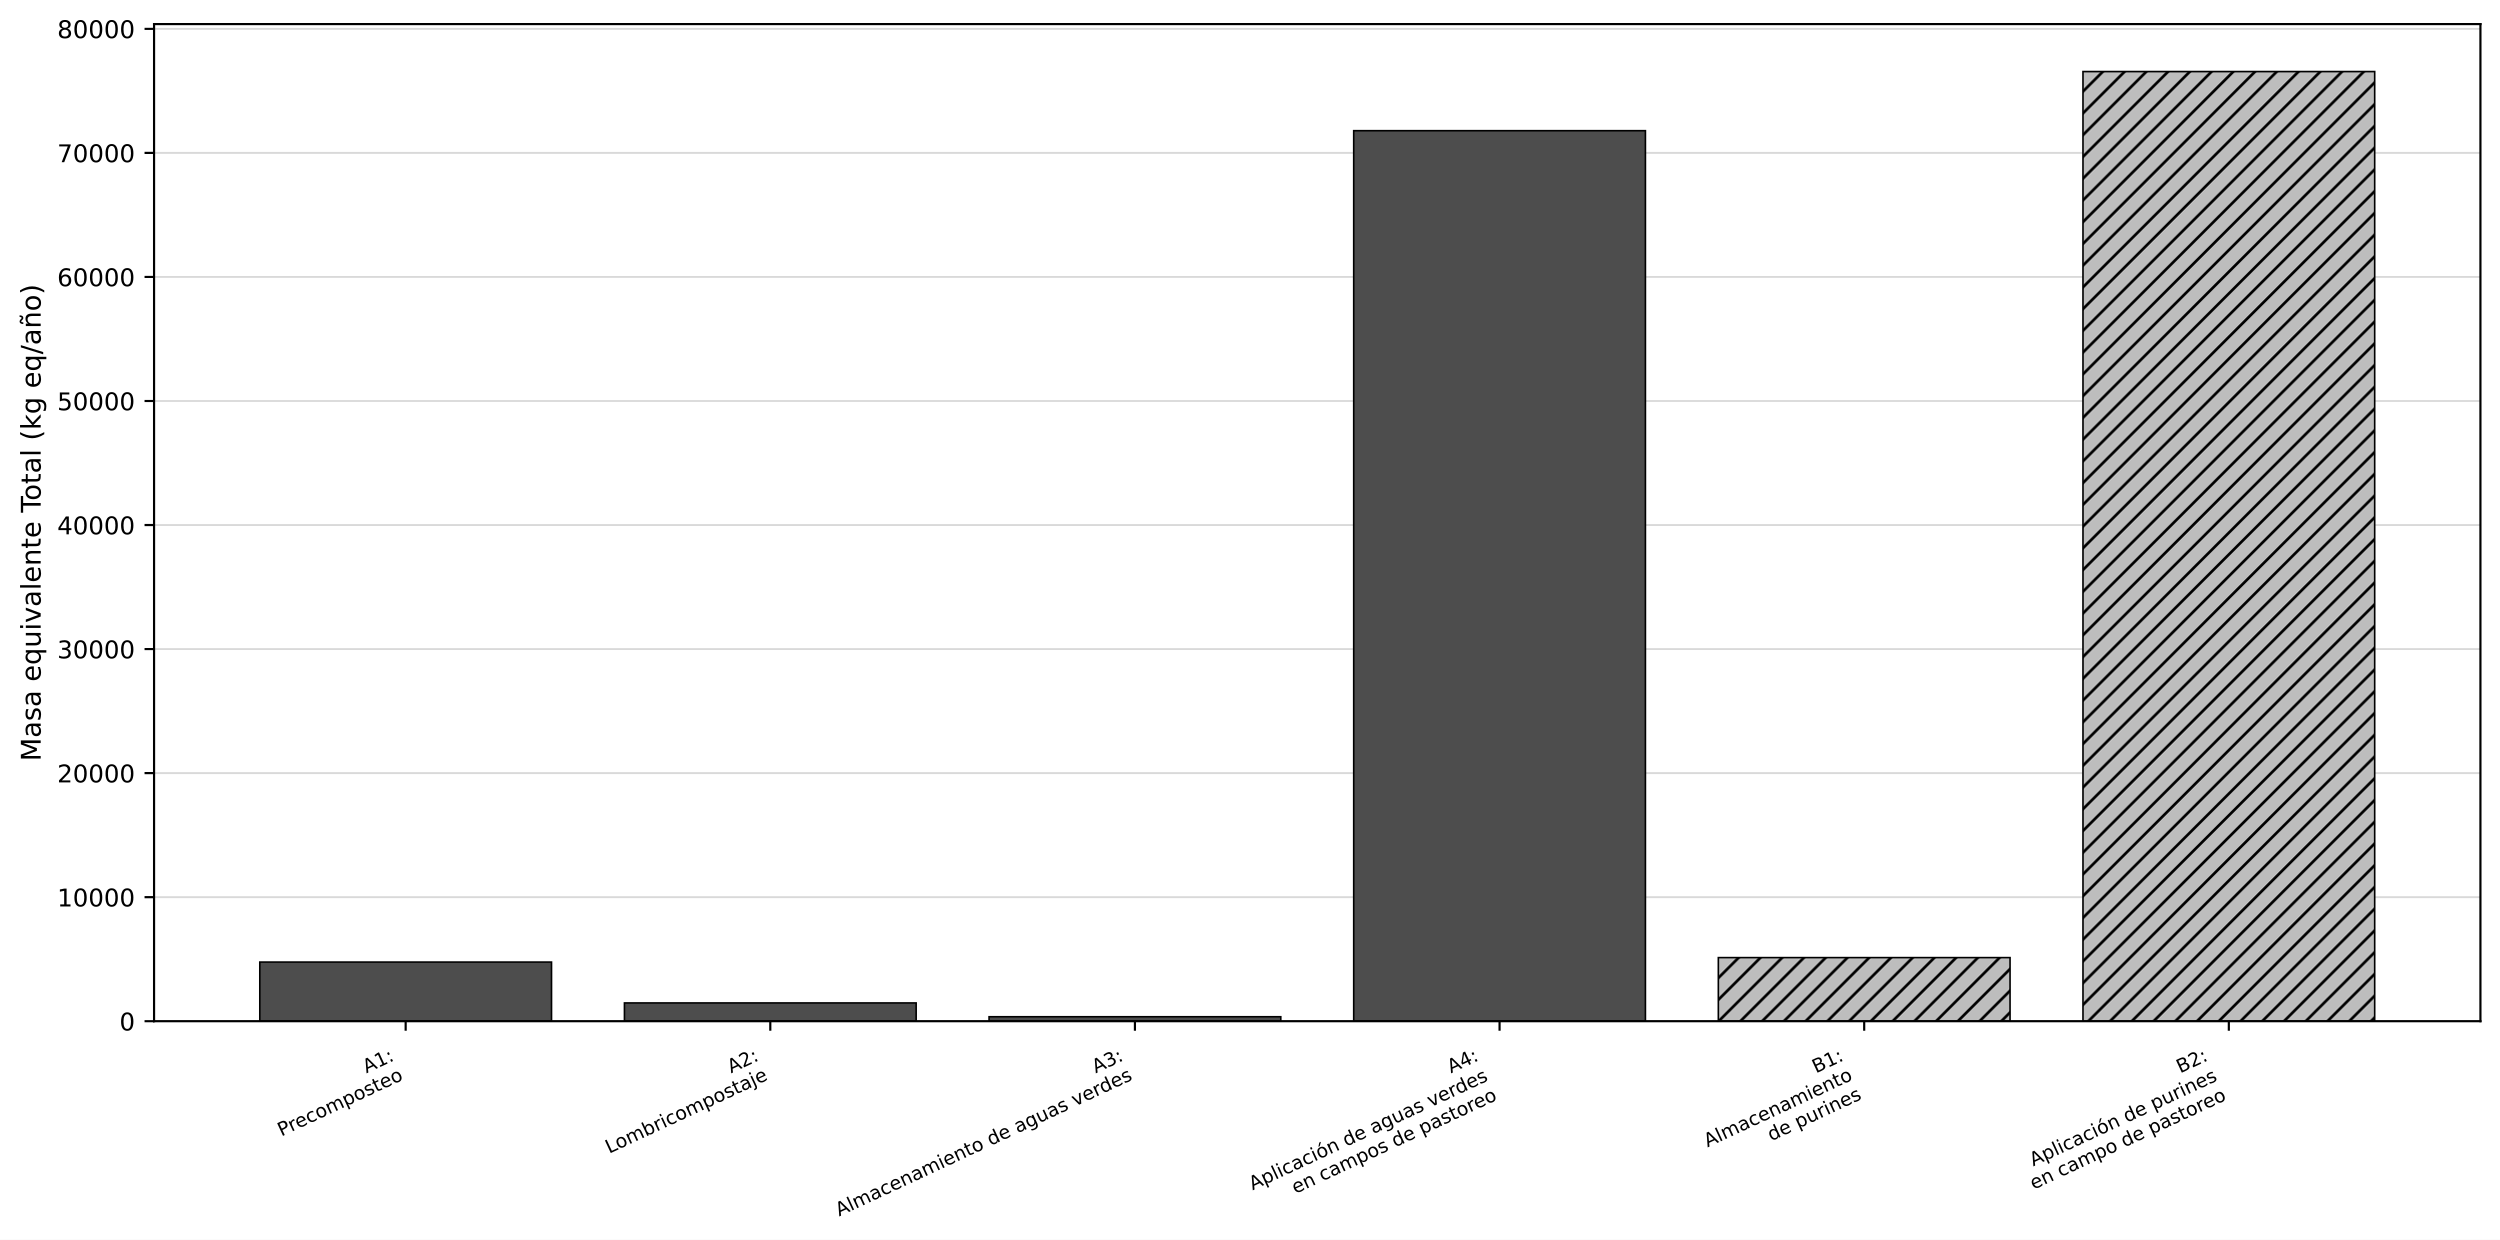
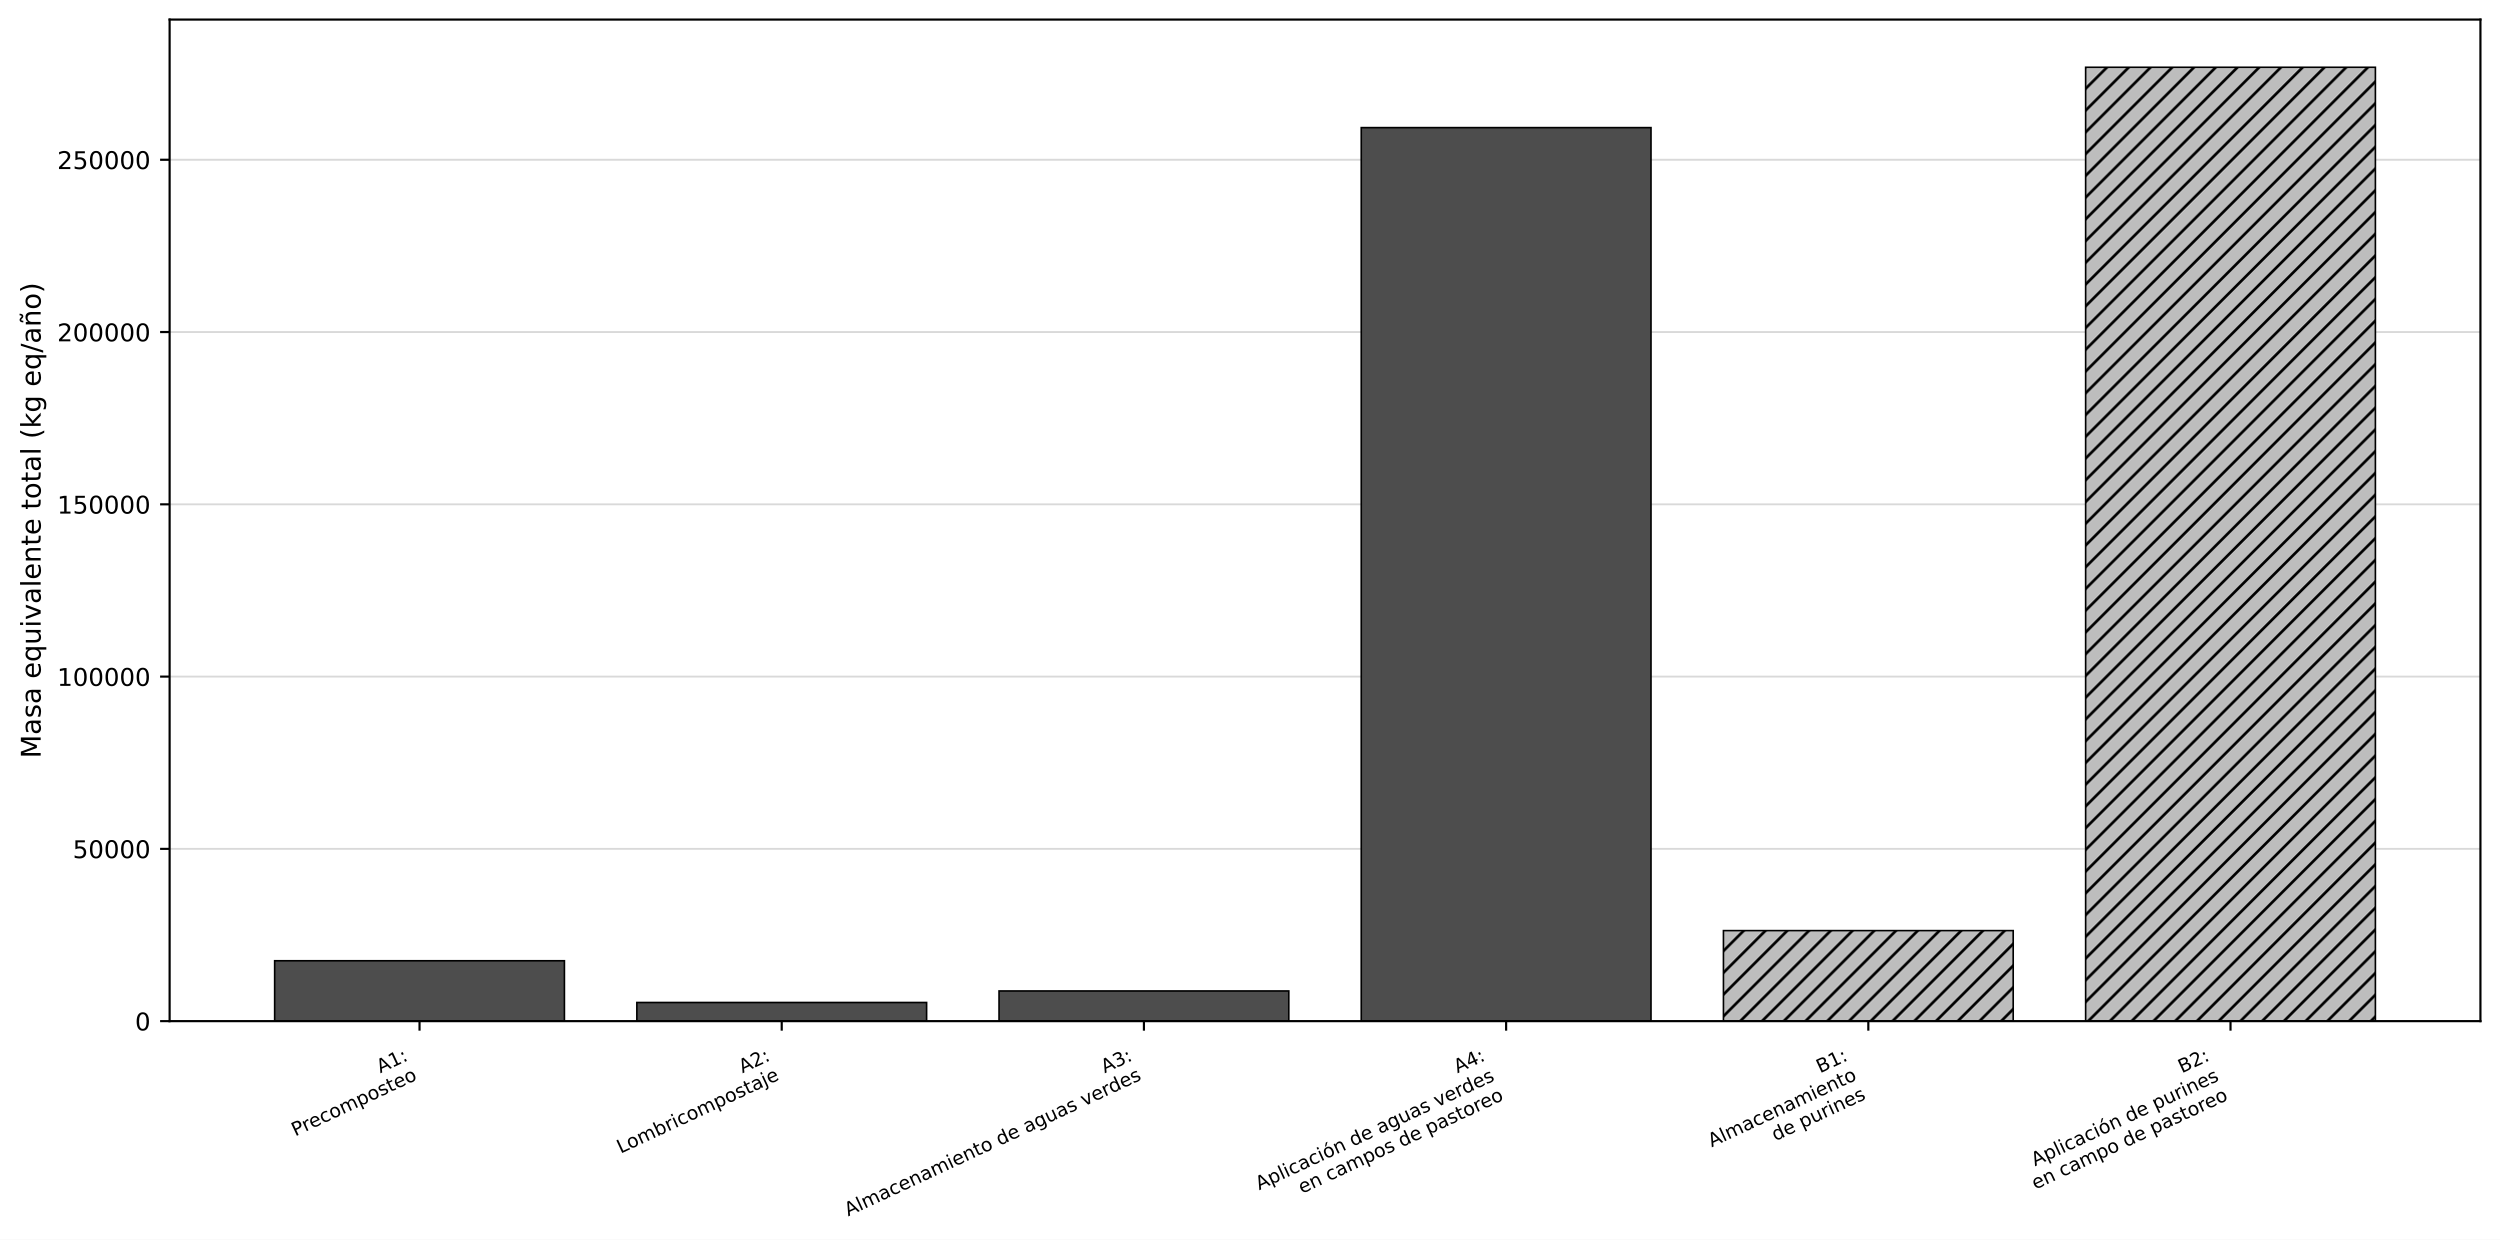
- <svg xmlns="http://www.w3.org/2000/svg" xmlns:xlink="http://www.w3.org/1999/xlink" width="919.76pt" height="456.103pt" viewBox="0 0 919.76 456.103" version="1.1">
+ <svg xmlns="http://www.w3.org/2000/svg" xmlns:xlink="http://www.w3.org/1999/xlink" width="919.816pt" height="456.105pt" viewBox="0 0 919.816 456.105" version="1.1">
  <defs>
    <style type="text/css">*{stroke-linejoin: round; stroke-linecap: butt}</style>
  </defs>
  <g id="figure_1">
    <g id="patch_1">
-       <path d="M 0 456.103  L 919.76 456.103  L 919.76 0  L 0 0  z " style="fill: #ffffff" />
+       <path d="M 0 456.105  L 919.816 456.105  L 919.816 0  L 0 0  z " style="fill: #ffffff" />
    </g>
    <g id="axes_1">
      <g id="patch_2">
-         <path d="M 56.68 375.702  L 912.56 375.702  L 912.56 8.862  L 56.68 8.862  z " style="fill: #ffffff" />
+         <path d="M 62.406 375.704  L 912.616 375.704  L 912.616 7.2  L 62.406 7.2  z " style="fill: #ffffff" />
      </g>
      <g id="matplotlib.axis_1">
        <g id="xtick_1">
          <g id="line2d_1">
            <defs>
-               <path id="mbefa3dc196" d="M 0 0  L 0 3.5  " style="stroke: #000000; stroke-width: 0.8" />
+               <path id="m76c41d73a5" d="M 0 0  L 0 3.5  " style="stroke: #000000; stroke-width: 0.8" />
            </defs>
            <g>
-               <use xlink:href="#mbefa3dc196" x="149.244" y="375.702" style="stroke: #000000; stroke-width: 0.8" />
+               <use xlink:href="#m76c41d73a5" x="154.357" y="375.704" style="stroke: #000000; stroke-width: 0.8" />
            </g>
          </g>
          <g id="text_1">
-             <text style="font-size: 7px; font-family: 'DejaVu Sans'" transform="translate(134.8021 394.9249) rotate(-25)">A1:</text>
-             <text style="font-size: 7px; font-family: 'DejaVu Sans'" transform="translate(103.5084 418.1662) rotate(-25)">Precomposteo</text>
+             <text style="font-size: 7px; font-family: 'DejaVu Sans'" transform="translate(139.9152 394.9267) rotate(-25)">A1:</text>
+             <text style="font-size: 7px; font-family: 'DejaVu Sans'" transform="translate(108.6215 418.1679) rotate(-25)">Precomposteo</text>
          </g>
        </g>
        <g id="xtick_2">
          <g id="line2d_2">
            <g>
-               <use xlink:href="#mbefa3dc196" x="283.394" y="375.702" style="stroke: #000000; stroke-width: 0.8" />
+               <use xlink:href="#m76c41d73a5" x="287.618" y="375.704" style="stroke: #000000; stroke-width: 0.8" />
            </g>
          </g>
          <g id="text_2">
-             <text style="font-size: 7px; font-family: 'DejaVu Sans'" transform="translate(268.9526 394.9249) rotate(-25)">A2:</text>
-             <text style="font-size: 7px; font-family: 'DejaVu Sans'" transform="translate(224.0904 424.4933) rotate(-25)">Lombricompostaje</text>
+             <text style="font-size: 7px; font-family: 'DejaVu Sans'" transform="translate(273.1769 394.9267) rotate(-25)">A2:</text>
+             <text style="font-size: 7px; font-family: 'DejaVu Sans'" transform="translate(228.3147 424.4951) rotate(-25)">Lombricompostaje</text>
          </g>
        </g>
        <g id="xtick_3">
          <g id="line2d_3">
            <g>
-               <use xlink:href="#mbefa3dc196" x="417.544" y="375.702" style="stroke: #000000; stroke-width: 0.8" />
+               <use xlink:href="#m76c41d73a5" x="420.88" y="375.704" style="stroke: #000000; stroke-width: 0.8" />
            </g>
          </g>
          <g id="text_3">
-             <text style="font-size: 7px; font-family: 'DejaVu Sans'" transform="translate(403.1031 394.9249) rotate(-25)">A3:</text>
-             <text style="font-size: 7px; font-family: 'DejaVu Sans'" transform="translate(308.7237 447.5835) rotate(-25)">Almacenamiento de aguas verdes</text>
+             <text style="font-size: 7px; font-family: 'DejaVu Sans'" transform="translate(406.4387 394.9267) rotate(-25)">A3:</text>
+             <text style="font-size: 7px; font-family: 'DejaVu Sans'" transform="translate(312.0593 447.5853) rotate(-25)">Almacenamiento de aguas verdes</text>
          </g>
        </g>
        <g id="xtick_4">
          <g id="line2d_4">
            <g>
-               <use xlink:href="#mbefa3dc196" x="551.695" y="375.702" style="stroke: #000000; stroke-width: 0.8" />
+               <use xlink:href="#m76c41d73a5" x="554.142" y="375.704" style="stroke: #000000; stroke-width: 0.8" />
            </g>
          </g>
          <g id="text_4">
-             <text style="font-size: 7px; font-family: 'DejaVu Sans'" transform="translate(533.7989 394.9249) rotate(-25)">A4:</text>
-             <text style="font-size: 7px; font-family: 'DejaVu Sans'" transform="translate(460.8451 437.9633) rotate(-25)">Aplicación de aguas verdes</text>
-             <text style="font-size: 7px; font-family: 'DejaVu Sans'" transform="translate(476.5656 439.2815) rotate(-25)">en campos de pastoreo</text>
+             <text style="font-size: 7px; font-family: 'DejaVu Sans'" transform="translate(536.2458 394.9267) rotate(-25)">A4:</text>
+             <text style="font-size: 7px; font-family: 'DejaVu Sans'" transform="translate(463.292 437.9651) rotate(-25)">Aplicación de aguas verdes</text>
+             <text style="font-size: 7px; font-family: 'DejaVu Sans'" transform="translate(479.0125 439.2833) rotate(-25)">en campos de pastoreo</text>
          </g>
        </g>
        <g id="xtick_5">
          <g id="line2d_5">
            <g>
-               <use xlink:href="#mbefa3dc196" x="685.845" y="375.702" style="stroke: #000000; stroke-width: 0.8" />
+               <use xlink:href="#m76c41d73a5" x="687.404" y="375.704" style="stroke: #000000; stroke-width: 0.8" />
            </g>
          </g>
          <g id="text_5">
-             <text style="font-size: 7px; font-family: 'DejaVu Sans'" transform="translate(668.0785 394.9309) rotate(-25)">B1:</text>
-             <text style="font-size: 7px; font-family: 'DejaVu Sans'" transform="translate(628.2122 422.1696) rotate(-25)">Almacenamiento</text>
-             <text style="font-size: 7px; font-family: 'DejaVu Sans'" transform="translate(651.6349 419.8962) rotate(-25)">de purines</text>
+             <text style="font-size: 7px; font-family: 'DejaVu Sans'" transform="translate(669.6366 394.9327) rotate(-25)">B1:</text>
+             <text style="font-size: 7px; font-family: 'DejaVu Sans'" transform="translate(629.7704 422.1714) rotate(-25)">Almacenamiento</text>
+             <text style="font-size: 7px; font-family: 'DejaVu Sans'" transform="translate(653.1931 419.898) rotate(-25)">de purines</text>
          </g>
        </g>
        <g id="xtick_6">
          <g id="line2d_6">
            <g>
-               <use xlink:href="#mbefa3dc196" x="819.996" y="375.702" style="stroke: #000000; stroke-width: 0.8" />
+               <use xlink:href="#m76c41d73a5" x="820.665" y="375.704" style="stroke: #000000; stroke-width: 0.8" />
            </g>
          </g>
          <g id="text_6">
-             <text style="font-size: 7px; font-family: 'DejaVu Sans'" transform="translate(802.0869 394.9309) rotate(-25)">B2:</text>
-             <text style="font-size: 7px; font-family: 'DejaVu Sans'" transform="translate(748.0348 429.1553) rotate(-25)">Aplicación de purines</text>
-             <text style="font-size: 7px; font-family: 'DejaVu Sans'" transform="translate(748.1715 437.7404) rotate(-25)">en campo de pastoreo</text>
+             <text style="font-size: 7px; font-family: 'DejaVu Sans'" transform="translate(802.7564 394.9327) rotate(-25)">B2:</text>
+             <text style="font-size: 7px; font-family: 'DejaVu Sans'" transform="translate(748.7043 429.1571) rotate(-25)">Aplicación de purines</text>
+             <text style="font-size: 7px; font-family: 'DejaVu Sans'" transform="translate(748.8409 437.7422) rotate(-25)">en campo de pastoreo</text>
          </g>
        </g>
      </g>
      <g id="matplotlib.axis_2">
        <g id="ytick_1">
          <g id="line2d_7">
-             <path d="M 56.68 375.702  L 912.56 375.702  " clip-path="url(#pc8ea8768c6)" style="fill: none; stroke: #d9d9d9; stroke-width: 0.7; stroke-linecap: square" />
+             <path d="M 62.406 375.704  L 912.616 375.704  " clip-path="url(#pc1feb456ac)" style="fill: none; stroke: #d9d9d9; stroke-width: 0.7; stroke-linecap: square" />
          </g>
          <g id="line2d_8">
            <defs>
-               <path id="m9bc19e0139" d="M 0 0  L -3.5 0  " style="stroke: #000000; stroke-width: 0.8" />
+               <path id="m8ea2c5003f" d="M 0 0  L -3.5 0  " style="stroke: #000000; stroke-width: 0.8" />
            </defs>
            <g>
-               <use xlink:href="#m9bc19e0139" x="56.68" y="375.702" style="stroke: #000000; stroke-width: 0.8" />
+               <use xlink:href="#m8ea2c5003f" x="62.406" y="375.704" style="stroke: #000000; stroke-width: 0.8" />
            </g>
          </g>
          <g id="text_7">
-             <text style="font-size: 9px; font-family: 'DejaVu Sans'; text-anchor: end" x="49.68" y="379.121" transform="rotate(-0 49.67969 379.1211)">0</text>
+             <text style="font-size: 9px; font-family: 'DejaVu Sans'; text-anchor: end" x="55.406" y="379.123" transform="rotate(-0 55.40594 379.1229)">0</text>
          </g>
        </g>
        <g id="ytick_2">
          <g id="line2d_9">
-             <path d="M 56.68 330.066  L 912.56 330.066  " clip-path="url(#pc8ea8768c6)" style="fill: none; stroke: #d9d9d9; stroke-width: 0.7; stroke-linecap: square" />
+             <path d="M 62.406 312.32  L 912.616 312.32  " clip-path="url(#pc1feb456ac)" style="fill: none; stroke: #d9d9d9; stroke-width: 0.7; stroke-linecap: square" />
          </g>
          <g id="line2d_10">
            <g>
-               <use xlink:href="#m9bc19e0139" x="56.68" y="330.066" style="stroke: #000000; stroke-width: 0.8" />
+               <use xlink:href="#m8ea2c5003f" x="62.406" y="312.32" style="stroke: #000000; stroke-width: 0.8" />
            </g>
          </g>
          <g id="text_8">
-             <text style="font-size: 9px; font-family: 'DejaVu Sans'; text-anchor: end" x="49.68" y="333.486" transform="rotate(-0 49.67969 333.4858)">10000</text>
+             <text style="font-size: 9px; font-family: 'DejaVu Sans'; text-anchor: end" x="55.406" y="315.739" transform="rotate(-0 55.40594 315.7394)">50000</text>
          </g>
        </g>
        <g id="ytick_3">
          <g id="line2d_11">
-             <path d="M 56.68 284.431  L 912.56 284.431  " clip-path="url(#pc8ea8768c6)" style="fill: none; stroke: #d9d9d9; stroke-width: 0.7; stroke-linecap: square" />
+             <path d="M 62.406 248.937  L 912.616 248.937  " clip-path="url(#pc1feb456ac)" style="fill: none; stroke: #d9d9d9; stroke-width: 0.7; stroke-linecap: square" />
          </g>
          <g id="line2d_12">
            <g>
-               <use xlink:href="#m9bc19e0139" x="56.68" y="284.431" style="stroke: #000000; stroke-width: 0.8" />
+               <use xlink:href="#m8ea2c5003f" x="62.406" y="248.937" style="stroke: #000000; stroke-width: 0.8" />
            </g>
          </g>
          <g id="text_9">
-             <text style="font-size: 9px; font-family: 'DejaVu Sans'; text-anchor: end" x="49.68" y="287.85" transform="rotate(-0 49.67969 287.8505)">20000</text>
+             <text style="font-size: 9px; font-family: 'DejaVu Sans'; text-anchor: end" x="55.406" y="252.356" transform="rotate(-0 55.40594 252.356)">100000</text>
          </g>
        </g>
        <g id="ytick_4">
          <g id="line2d_13">
-             <path d="M 56.68 238.796  L 912.56 238.796  " clip-path="url(#pc8ea8768c6)" style="fill: none; stroke: #d9d9d9; stroke-width: 0.7; stroke-linecap: square" />
+             <path d="M 62.406 185.553  L 912.616 185.553  " clip-path="url(#pc1feb456ac)" style="fill: none; stroke: #d9d9d9; stroke-width: 0.7; stroke-linecap: square" />
          </g>
          <g id="line2d_14">
            <g>
-               <use xlink:href="#m9bc19e0139" x="56.68" y="238.796" style="stroke: #000000; stroke-width: 0.8" />
+               <use xlink:href="#m8ea2c5003f" x="62.406" y="185.553" style="stroke: #000000; stroke-width: 0.8" />
            </g>
          </g>
          <g id="text_10">
-             <text style="font-size: 9px; font-family: 'DejaVu Sans'; text-anchor: end" x="49.68" y="242.215" transform="rotate(-0 49.67969 242.2152)">30000</text>
+             <text style="font-size: 9px; font-family: 'DejaVu Sans'; text-anchor: end" x="55.406" y="188.972" transform="rotate(-0 55.40594 188.9725)">150000</text>
          </g>
        </g>
        <g id="ytick_5">
          <g id="line2d_15">
-             <path d="M 56.68 193.161  L 912.56 193.161  " clip-path="url(#pc8ea8768c6)" style="fill: none; stroke: #d9d9d9; stroke-width: 0.7; stroke-linecap: square" />
+             <path d="M 62.406 122.17  L 912.616 122.17  " clip-path="url(#pc1feb456ac)" style="fill: none; stroke: #d9d9d9; stroke-width: 0.7; stroke-linecap: square" />
          </g>
          <g id="line2d_16">
            <g>
-               <use xlink:href="#m9bc19e0139" x="56.68" y="193.161" style="stroke: #000000; stroke-width: 0.8" />
+               <use xlink:href="#m8ea2c5003f" x="62.406" y="122.17" style="stroke: #000000; stroke-width: 0.8" />
            </g>
          </g>
          <g id="text_11">
-             <text style="font-size: 9px; font-family: 'DejaVu Sans'; text-anchor: end" x="49.68" y="196.58" transform="rotate(-0 49.67969 196.5798)">40000</text>
+             <text style="font-size: 9px; font-family: 'DejaVu Sans'; text-anchor: end" x="55.406" y="125.589" transform="rotate(-0 55.40594 125.589)">200000</text>
          </g>
        </g>
        <g id="ytick_6">
          <g id="line2d_17">
-             <path d="M 56.68 147.525  L 912.56 147.525  " clip-path="url(#pc8ea8768c6)" style="fill: none; stroke: #d9d9d9; stroke-width: 0.7; stroke-linecap: square" />
+             <path d="M 62.406 58.786  L 912.616 58.786  " clip-path="url(#pc1feb456ac)" style="fill: none; stroke: #d9d9d9; stroke-width: 0.7; stroke-linecap: square" />
          </g>
          <g id="line2d_18">
            <g>
-               <use xlink:href="#m9bc19e0139" x="56.68" y="147.525" style="stroke: #000000; stroke-width: 0.8" />
+               <use xlink:href="#m8ea2c5003f" x="62.406" y="58.786" style="stroke: #000000; stroke-width: 0.8" />
            </g>
          </g>
          <g id="text_12">
-             <text style="font-size: 9px; font-family: 'DejaVu Sans'; text-anchor: end" x="49.68" y="150.945" transform="rotate(-0 49.67969 150.9445)">50000</text>
-           </g>
-         </g>
-         <g id="ytick_7">
-           <g id="line2d_19">
-             <path d="M 56.68 101.89  L 912.56 101.89  " clip-path="url(#pc8ea8768c6)" style="fill: none; stroke: #d9d9d9; stroke-width: 0.7; stroke-linecap: square" />
-           </g>
-           <g id="line2d_20">
-             <g>
-               <use xlink:href="#m9bc19e0139" x="56.68" y="101.89" style="stroke: #000000; stroke-width: 0.8" />
-             </g>
-           </g>
-           <g id="text_13">
-             <text style="font-size: 9px; font-family: 'DejaVu Sans'; text-anchor: end" x="49.68" y="105.309" transform="rotate(-0 49.67969 105.3092)">60000</text>
-           </g>
-         </g>
-         <g id="ytick_8">
-           <g id="line2d_21">
-             <path d="M 56.68 56.255  L 912.56 56.255  " clip-path="url(#pc8ea8768c6)" style="fill: none; stroke: #d9d9d9; stroke-width: 0.7; stroke-linecap: square" />
-           </g>
-           <g id="line2d_22">
-             <g>
-               <use xlink:href="#m9bc19e0139" x="56.68" y="56.255" style="stroke: #000000; stroke-width: 0.8" />
-             </g>
-           </g>
-           <g id="text_14">
-             <text style="font-size: 9px; font-family: 'DejaVu Sans'; text-anchor: end" x="49.68" y="59.674" transform="rotate(-0 49.67969 59.67391)">70000</text>
-           </g>
-         </g>
-         <g id="ytick_9">
-           <g id="line2d_23">
-             <path d="M 56.68 10.619  L 912.56 10.619  " clip-path="url(#pc8ea8768c6)" style="fill: none; stroke: #d9d9d9; stroke-width: 0.7; stroke-linecap: square" />
-           </g>
-           <g id="line2d_24">
-             <g>
-               <use xlink:href="#m9bc19e0139" x="56.68" y="10.619" style="stroke: #000000; stroke-width: 0.8" />
-             </g>
-           </g>
-           <g id="text_15">
-             <text style="font-size: 9px; font-family: 'DejaVu Sans'; text-anchor: end" x="49.68" y="14.039" transform="rotate(-0 49.67969 14.03859)">80000</text>
-           </g>
-         </g>
-         <g id="text_16">
-           <text style="font-size: 10px; font-family: 'DejaVu Sans'; text-anchor: middle" x="14.969" y="192.282" transform="rotate(-90 14.96875 192.2818)">Masa equivalente Total (kg eq/año)</text>
+             <text style="font-size: 9px; font-family: 'DejaVu Sans'; text-anchor: end" x="55.406" y="62.206" transform="rotate(-0 55.40594 62.20556)">250000</text>
+           </g>
+         </g>
+         <g id="text_13">
+           <text style="font-size: 10px; font-family: 'DejaVu Sans'; text-anchor: middle" x="14.969" y="191.452" transform="rotate(-90 14.96875 191.4518)">Masa equivalente total (kg eq/año)</text>
        </g>
      </g>
      <g id="patch_3">
-         <path d="M 95.583 375.702  L 202.904 375.702  L 202.904 353.945  L 95.583 353.945  z " clip-path="url(#pc8ea8768c6)" style="fill: #4d4d4d; stroke: #000000; stroke-width: 0.6; stroke-linejoin: miter" />
+         <path d="M 101.052 375.704  L 207.661 375.704  L 207.661 353.488  L 101.052 353.488  z " clip-path="url(#pc1feb456ac)" style="fill: #4d4d4d; stroke: #000000; stroke-width: 0.6; stroke-linejoin: miter" />
      </g>
      <g id="patch_4">
-         <path d="M 229.734 375.702  L 337.054 375.702  L 337.054 368.982  L 229.734 368.982  z " clip-path="url(#pc8ea8768c6)" style="fill: #4d4d4d; stroke: #000000; stroke-width: 0.6; stroke-linejoin: miter" />
+         <path d="M 234.314 375.704  L 340.923 375.704  L 340.923 368.842  L 234.314 368.842  z " clip-path="url(#pc1feb456ac)" style="fill: #4d4d4d; stroke: #000000; stroke-width: 0.6; stroke-linejoin: miter" />
      </g>
      <g id="patch_5">
-         <path d="M 363.884 375.702  L 471.205 375.702  L 471.205 374.064  L 363.884 374.064  z " clip-path="url(#pc8ea8768c6)" style="fill: #4d4d4d; stroke: #000000; stroke-width: 0.6; stroke-linejoin: miter" />
+         <path d="M 367.575 375.704  L 474.185 375.704  L 474.185 364.607  L 367.575 364.607  z " clip-path="url(#pc1feb456ac)" style="fill: #4d4d4d; stroke: #000000; stroke-width: 0.6; stroke-linejoin: miter" />
      </g>
      <g id="patch_6">
-         <path d="M 498.035 375.702  L 605.355 375.702  L 605.355 48.087  L 498.035 48.087  z " clip-path="url(#pc8ea8768c6)" style="fill: #4d4d4d; stroke: #000000; stroke-width: 0.6; stroke-linejoin: miter" />
+         <path d="M 500.837 375.704  L 607.447 375.704  L 607.447 46.964  L 500.837 46.964  z " clip-path="url(#pc1feb456ac)" style="fill: #4d4d4d; stroke: #000000; stroke-width: 0.6; stroke-linejoin: miter" />
      </g>
      <g id="patch_7">
-         <path d="M 632.185 375.702  L 739.506 375.702  L 739.506 352.308  L 632.185 352.308  z " clip-path="url(#pc8ea8768c6)" style="fill: url(#h1a88d4911e); stroke: #000000; stroke-width: 0.6; stroke-linejoin: miter" />
+         <path d="M 634.099 375.704  L 740.708 375.704  L 740.708 342.391  L 634.099 342.391  z " clip-path="url(#pc1feb456ac)" style="fill: url(#h247d52223e); stroke: #000000; stroke-width: 0.6; stroke-linejoin: miter" />
      </g>
      <g id="patch_8">
-         <path d="M 766.336 375.702  L 873.656 375.702  L 873.656 26.33  L 766.336 26.33  z " clip-path="url(#pc8ea8768c6)" style="fill: url(#h1a88d4911e); stroke: #000000; stroke-width: 0.6; stroke-linejoin: miter" />
+         <path d="M 767.361 375.704  L 873.97 375.704  L 873.97 24.748  L 767.361 24.748  z " clip-path="url(#pc1feb456ac)" style="fill: url(#h247d52223e); stroke: #000000; stroke-width: 0.6; stroke-linejoin: miter" />
      </g>
      <g id="patch_9">
-         <path d="M 56.68 375.702  L 56.68 8.862  " style="fill: none; stroke: #000000; stroke-width: 0.8; stroke-linejoin: miter; stroke-linecap: square" />
+         <path d="M 62.406 375.704  L 62.406 7.2  " style="fill: none; stroke: #000000; stroke-width: 0.8; stroke-linejoin: miter; stroke-linecap: square" />
      </g>
      <g id="patch_10">
-         <path d="M 912.56 375.702  L 912.56 8.862  " style="fill: none; stroke: #000000; stroke-width: 0.8; stroke-linejoin: miter; stroke-linecap: square" />
+         <path d="M 912.616 375.704  L 912.616 7.2  " style="fill: none; stroke: #000000; stroke-width: 0.8; stroke-linejoin: miter; stroke-linecap: square" />
      </g>
      <g id="patch_11">
-         <path d="M 56.68 375.702  L 912.56 375.702  " style="fill: none; stroke: #000000; stroke-width: 0.8; stroke-linejoin: miter; stroke-linecap: square" />
+         <path d="M 62.406 375.704  L 912.616 375.704  " style="fill: none; stroke: #000000; stroke-width: 0.8; stroke-linejoin: miter; stroke-linecap: square" />
      </g>
      <g id="patch_12">
-         <path d="M 56.68 8.862  L 912.56 8.862  " style="fill: none; stroke: #000000; stroke-width: 0.8; stroke-linejoin: miter; stroke-linecap: square" />
+         <path d="M 62.406 7.2  L 912.616 7.2  " style="fill: none; stroke: #000000; stroke-width: 0.8; stroke-linejoin: miter; stroke-linecap: square" />
      </g>
    </g>
  </g>
  <defs>
-     <clipPath id="pc8ea8768c6">
-       <rect x="56.68" y="8.862" width="855.88" height="366.84" />
+     <clipPath id="pc1feb456ac">
+       <rect x="62.406" y="7.2" width="850.21" height="368.504" />
    </clipPath>
  </defs>
  <defs>
-     <pattern id="h1a88d4911e" patternUnits="userSpaceOnUse" x="0" y="0" width="72" height="72">
+     <pattern id="h247d52223e" patternUnits="userSpaceOnUse" x="0" y="0" width="72" height="72">
      <rect x="0" y="0" width="73" height="73" fill="#bdbdbd" />
      <path d="M -36 36  L 36 -36  M -32 40  L 40 -32  M -28 44  L 44 -28  M -24 48  L 48 -24  M -20 52  L 52 -20  M -16 56  L 56 -16  M -12 60  L 60 -12  M -8 64  L 64 -8  M -4 68  L 68 -4  M 0 72  L 72 0  M 4 76  L 76 4  M 8 80  L 80 8  M 12 84  L 84 12  M 16 88  L 88 16  M 20 92  L 92 20  M 24 96  L 96 24  M 28 100  L 100 28  M 32 104  L 104 32  M 36 108  L 108 36  " style="fill: #000000; stroke: #000000; stroke-width: 1.0; stroke-linecap: butt; stroke-linejoin: miter" />
    </pattern>
  </defs>
</svg>
